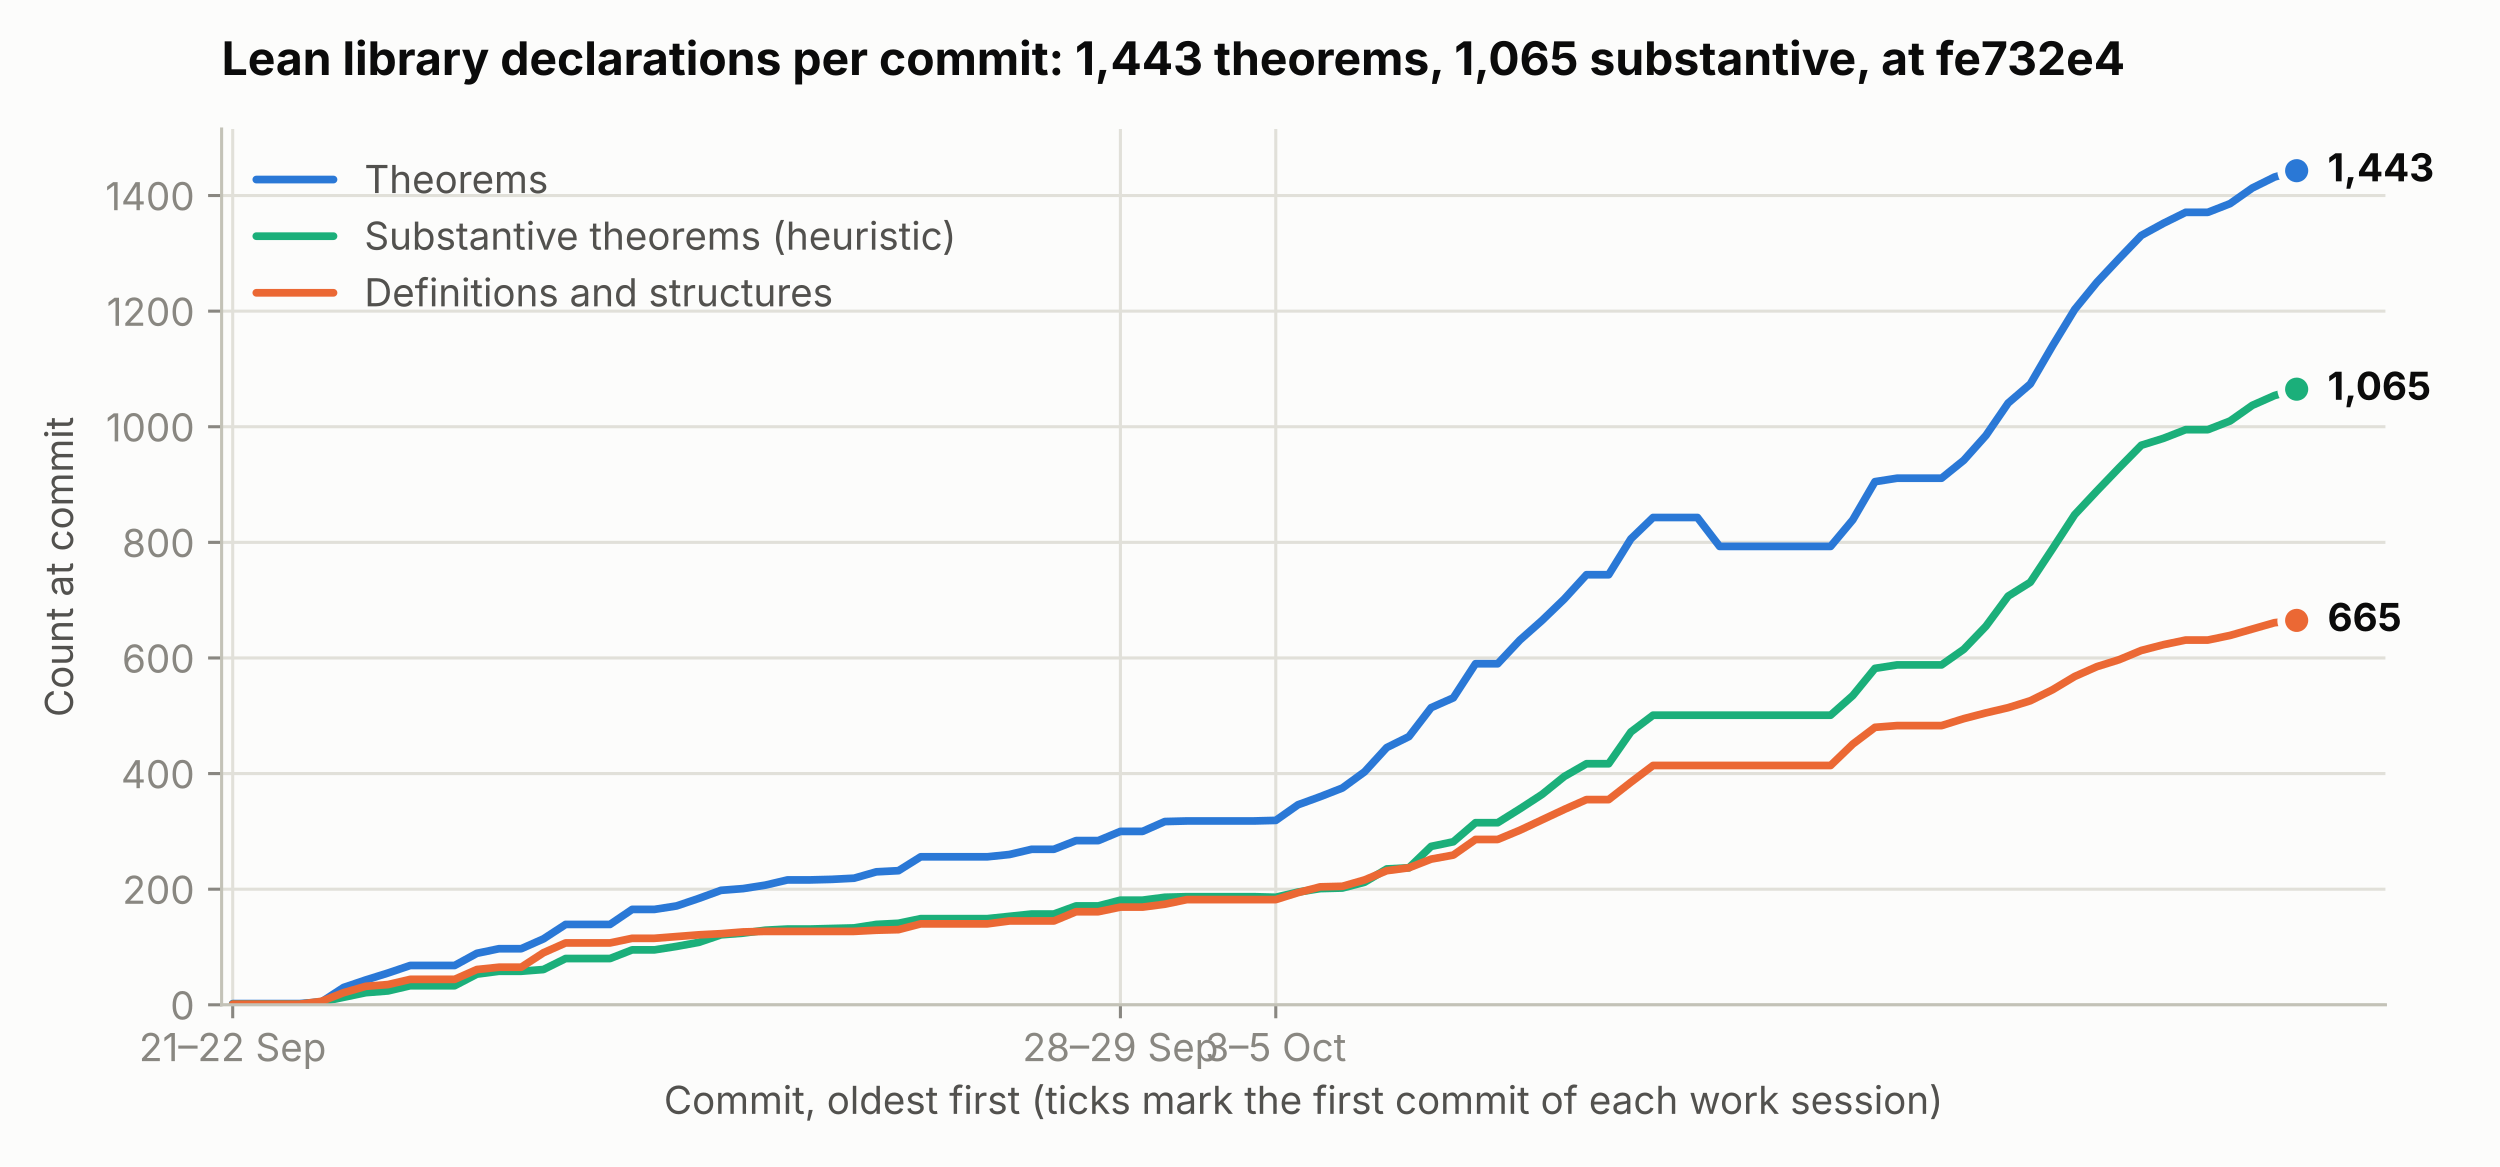
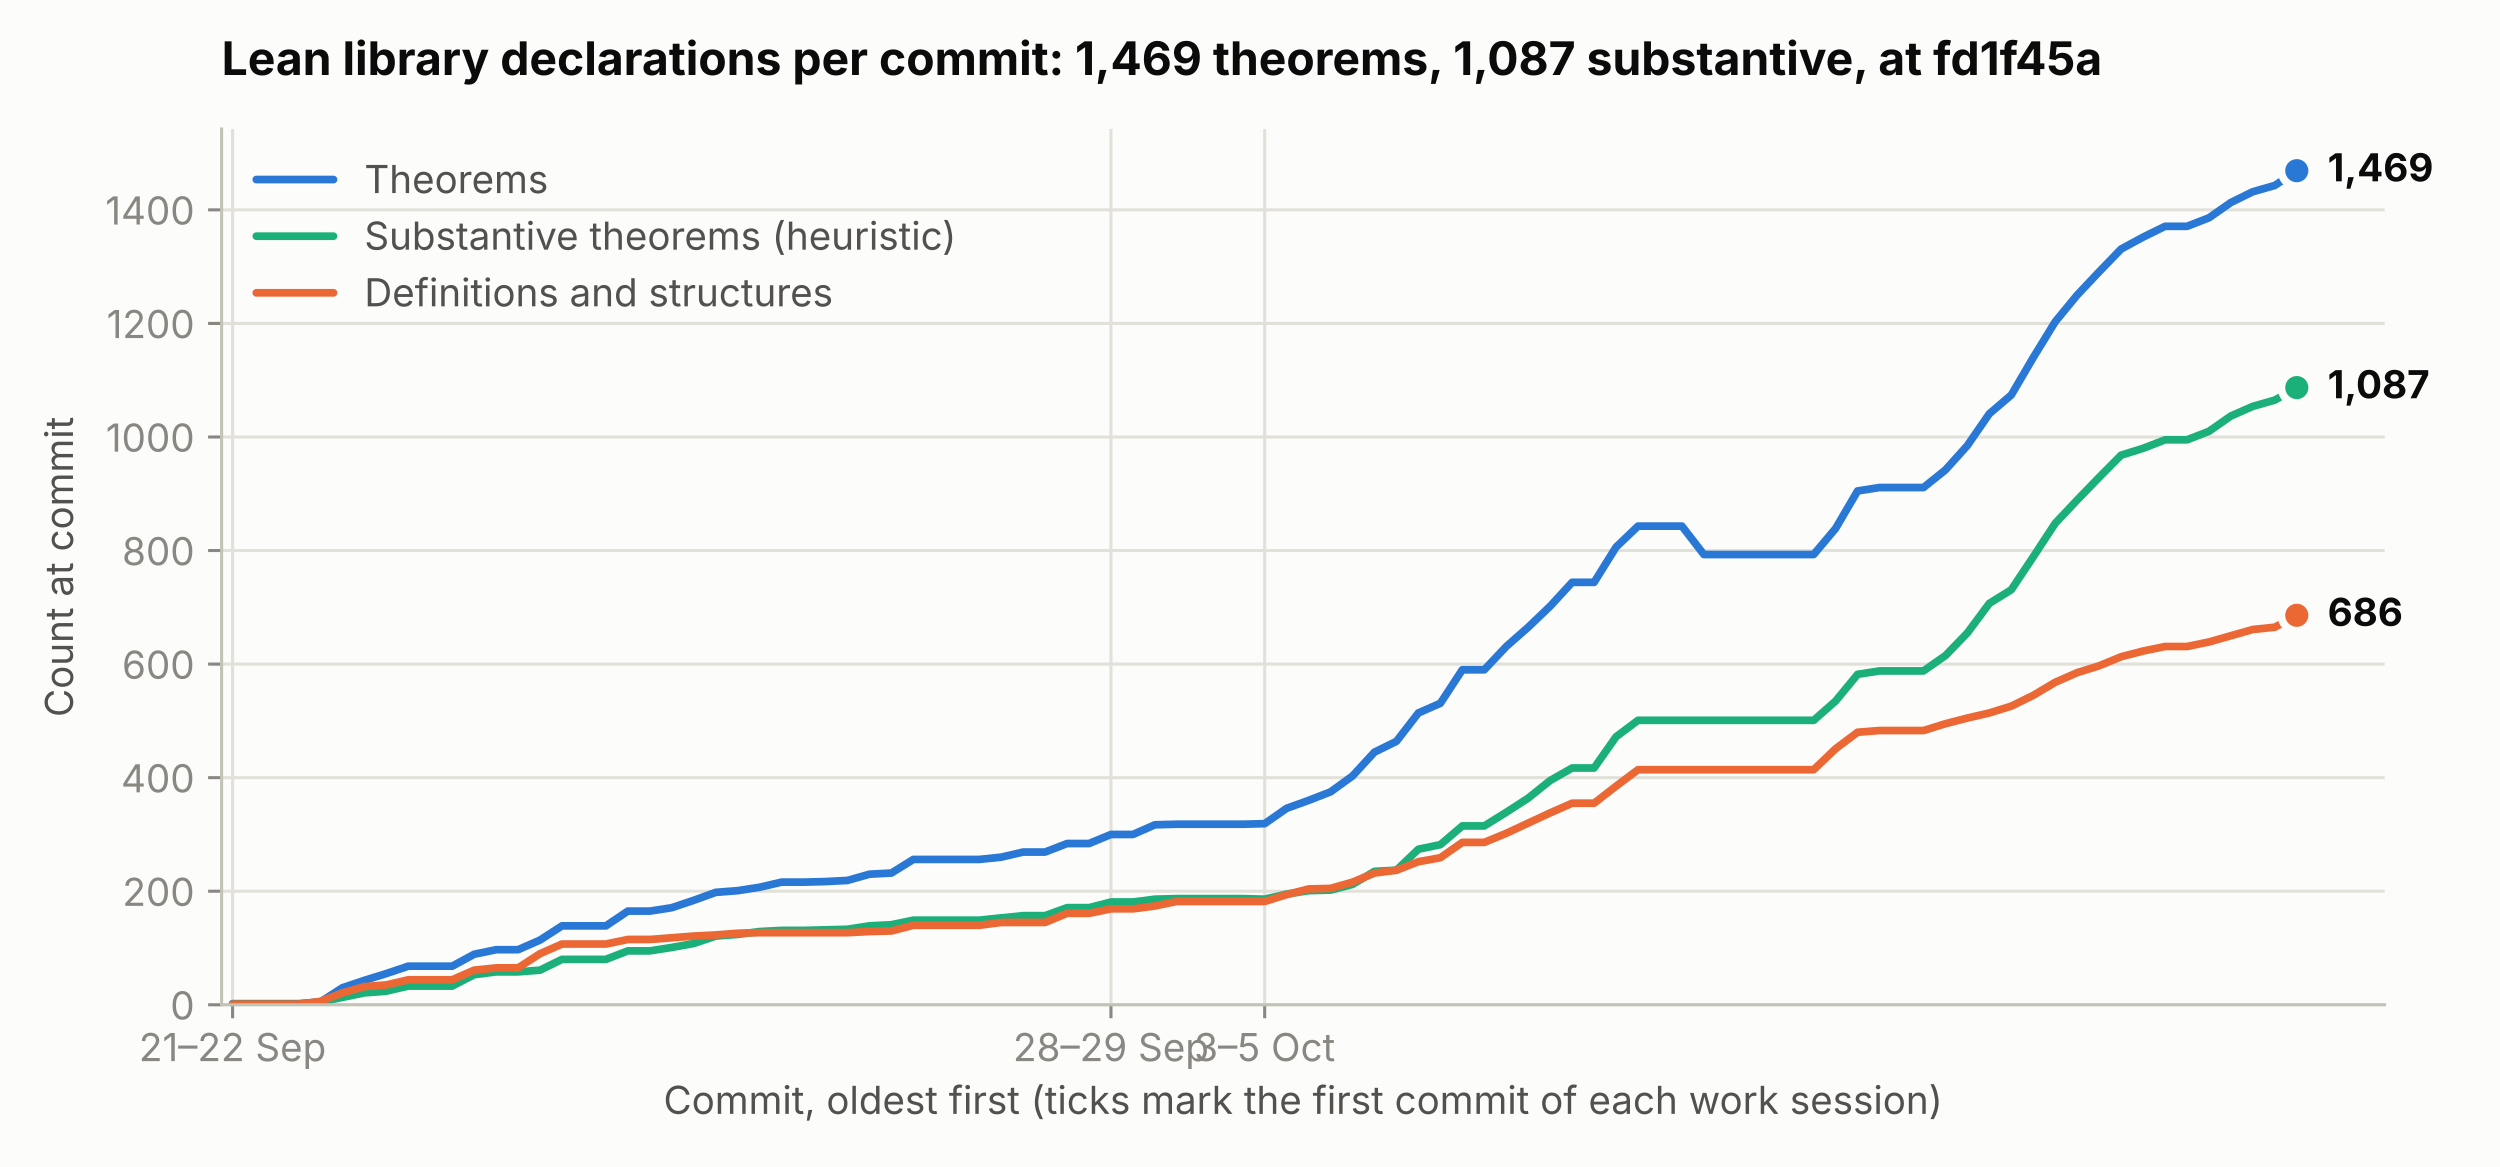
<svg xmlns="http://www.w3.org/2000/svg" xmlns:xlink="http://www.w3.org/1999/xlink" width="648pt" height="302.4pt" viewBox="0 0 648 302.4" version="1.1">
  <defs>
    <style type="text/css">*{stroke-linejoin: round; stroke-linecap: butt}</style>
  </defs>
  <g id="figure_1">
    <g id="patch_1">
      <path d="M 0 302.4 L 648 302.4 L 648 0 L 0 0 z " style="fill: #fcfcfb" />
    </g>
    <g id="axes_1">
      <g id="patch_2">
-         <path d="M 57.44 260.44 L 618.303 260.44 L 618.303 33.44 L 57.44 33.44 z " style="fill: #fcfcfb" />
+         <path d="M 57.44 260.44 L 618.094 260.44 L 618.094 33.44 L 57.44 33.44 z " style="fill: #fcfcfb" />
      </g>
      <g id="matplotlib.axis_1">
        <g id="xtick_1">
          <g id="line2d_1">
-             <path d="M 60.316 260.44 L 60.316 33.44 " clip-path="url(#p4d96515202)" style="fill: none; stroke: #e1e0d9; stroke-width: 0.8; stroke-linecap: square" />
+             <path d="M 60.286 260.44 L 60.286 33.44 " clip-path="url(#pa621a8eeb0)" style="fill: none; stroke: #e1e0d9; stroke-width: 0.8; stroke-linecap: square" />
          </g>
          <g id="line2d_2">
            <defs>
              <path id="m02e6627c96" d="M 0 0 L 0 3.5 " style="stroke: #898781; stroke-width: 0.8" />
            </defs>
            <g>
-               <use xlink:href="#m02e6627c96" x="60.316" y="260.44" style="fill: #898781; stroke: #898781; stroke-width: 0.8" />
+               <use xlink:href="#m02e6627c96" x="60.286" y="260.44" style="fill: #898781; stroke: #898781; stroke-width: 0.8" />
            </g>
          </g>
          <g id="text_1">
-             <text style="font-size: 10px; font-family: 'Inter', 'Helvetica Neue', 'Arial', 'DejaVu Sans', sans-serif; text-anchor: middle; fill: #898781" x="60.316" y="275.038" transform="rotate(-0 60.31622 275.0384)">21–22 Sep</text>
+             <text style="font-size: 10px; font-family: 'Inter', 'Helvetica Neue', 'Arial', 'DejaVu Sans', sans-serif; text-anchor: middle; fill: #898781" x="60.286" y="275.038" transform="rotate(-0 60.28596 275.0384)">21–22 Sep</text>
          </g>
        </g>
        <g id="xtick_2">
          <g id="line2d_3">
-             <path d="M 290.414 260.44 L 290.414 33.44 " clip-path="url(#p4d96515202)" style="fill: none; stroke: #e1e0d9; stroke-width: 0.8; stroke-linecap: square" />
+             <path d="M 287.963 260.44 L 287.963 33.44 " clip-path="url(#pa621a8eeb0)" style="fill: none; stroke: #e1e0d9; stroke-width: 0.8; stroke-linecap: square" />
          </g>
          <g id="line2d_4">
            <g>
-               <use xlink:href="#m02e6627c96" x="290.414" y="260.44" style="fill: #898781; stroke: #898781; stroke-width: 0.8" />
+               <use xlink:href="#m02e6627c96" x="287.963" y="260.44" style="fill: #898781; stroke: #898781; stroke-width: 0.8" />
            </g>
          </g>
          <g id="text_2">
-             <text style="font-size: 10px; font-family: 'Inter', 'Helvetica Neue', 'Arial', 'DejaVu Sans', sans-serif; text-anchor: middle; fill: #898781" x="290.414" y="275.038" transform="rotate(-0 290.4139 275.0384)">28–29 Sep</text>
+             <text style="font-size: 10px; font-family: 'Inter', 'Helvetica Neue', 'Arial', 'DejaVu Sans', sans-serif; text-anchor: middle; fill: #898781" x="287.963" y="275.038" transform="rotate(-0 287.9627 275.0384)">28–29 Sep</text>
          </g>
        </g>
        <g id="xtick_3">
          <g id="line2d_5">
-             <path d="M 330.681 260.44 L 330.681 33.44 " clip-path="url(#p4d96515202)" style="fill: none; stroke: #e1e0d9; stroke-width: 0.8; stroke-linecap: square" />
+             <path d="M 327.806 260.44 L 327.806 33.44 " clip-path="url(#pa621a8eeb0)" style="fill: none; stroke: #e1e0d9; stroke-width: 0.8; stroke-linecap: square" />
          </g>
          <g id="line2d_6">
            <g>
-               <use xlink:href="#m02e6627c96" x="330.681" y="260.44" style="fill: #898781; stroke: #898781; stroke-width: 0.8" />
+               <use xlink:href="#m02e6627c96" x="327.806" y="260.44" style="fill: #898781; stroke: #898781; stroke-width: 0.8" />
            </g>
          </g>
          <g id="text_3">
-             <text style="font-size: 10px; font-family: 'Inter', 'Helvetica Neue', 'Arial', 'DejaVu Sans', sans-serif; text-anchor: middle; fill: #898781" x="330.681" y="275.038" transform="rotate(-0 330.681 275.0384)">3–5 Oct</text>
+             <text style="font-size: 10px; font-family: 'Inter', 'Helvetica Neue', 'Arial', 'DejaVu Sans', sans-serif; text-anchor: middle; fill: #898781" x="327.806" y="275.038" transform="rotate(-0 327.8061 275.0384)">3–5 Oct</text>
          </g>
        </g>
        <g id="text_4">
-           <text style="font-size: 10px; font-family: 'Inter', 'Helvetica Neue', 'Arial', 'DejaVu Sans', sans-serif; text-anchor: middle; fill: #52514e" x="337.872" y="288.717" transform="rotate(-0 337.8715 288.7166)">Commit, oldest first (ticks mark the first commit of each work session)</text>
+           <text style="font-size: 10px; font-family: 'Inter', 'Helvetica Neue', 'Arial', 'DejaVu Sans', sans-serif; text-anchor: middle; fill: #52514e" x="337.767" y="288.717" transform="rotate(-0 337.767 288.7166)">Commit, oldest first (ticks mark the first commit of each work session)</text>
        </g>
      </g>
      <g id="matplotlib.axis_2">
        <g id="ytick_1">
          <g id="line2d_7">
-             <path d="M 57.44 260.44 L 618.303 260.44 " clip-path="url(#p4d96515202)" style="fill: none; stroke: #e1e0d9; stroke-width: 0.8; stroke-linecap: square" />
+             <path d="M 57.44 260.44 L 618.094 260.44 " clip-path="url(#pa621a8eeb0)" style="fill: none; stroke: #e1e0d9; stroke-width: 0.8; stroke-linecap: square" />
          </g>
          <g id="line2d_8">
            <defs>
              <path id="mba09e6026b" d="M 0 0 L -3.5 0 " style="stroke: #898781; stroke-width: 0.8" />
            </defs>
            <g>
              <use xlink:href="#mba09e6026b" x="57.44" y="260.44" style="fill: #898781; stroke: #898781; stroke-width: 0.8" />
            </g>
          </g>
          <g id="text_5">
            <text style="font-size: 10px; font-family: 'Inter', 'Helvetica Neue', 'Arial', 'DejaVu Sans', sans-serif; text-anchor: end; fill: #898781" x="50.44" y="264.239" transform="rotate(-0 50.44 264.2392)">0</text>
          </g>
        </g>
        <g id="ytick_2">
          <g id="line2d_9">
-             <path d="M 57.44 230.475 L 618.303 230.475 " clip-path="url(#p4d96515202)" style="fill: none; stroke: #e1e0d9; stroke-width: 0.8; stroke-linecap: square" />
+             <path d="M 57.44 231.005 L 618.094 231.005 " clip-path="url(#pa621a8eeb0)" style="fill: none; stroke: #e1e0d9; stroke-width: 0.8; stroke-linecap: square" />
          </g>
          <g id="line2d_10">
            <g>
-               <use xlink:href="#mba09e6026b" x="57.44" y="230.475" style="fill: #898781; stroke: #898781; stroke-width: 0.8" />
+               <use xlink:href="#mba09e6026b" x="57.44" y="231.005" style="fill: #898781; stroke: #898781; stroke-width: 0.8" />
            </g>
          </g>
          <g id="text_6">
-             <text style="font-size: 10px; font-family: 'Inter', 'Helvetica Neue', 'Arial', 'DejaVu Sans', sans-serif; text-anchor: end; fill: #898781" x="50.44" y="234.274" transform="rotate(-0 50.44 234.2742)">200</text>
+             <text style="font-size: 10px; font-family: 'Inter', 'Helvetica Neue', 'Arial', 'DejaVu Sans', sans-serif; text-anchor: end; fill: #898781" x="50.44" y="234.805" transform="rotate(-0 50.44 234.8046)">200</text>
          </g>
        </g>
        <g id="ytick_3">
          <g id="line2d_11">
-             <path d="M 57.44 200.51 L 618.303 200.51 " clip-path="url(#p4d96515202)" style="fill: none; stroke: #e1e0d9; stroke-width: 0.8; stroke-linecap: square" />
+             <path d="M 57.44 201.571 L 618.094 201.571 " clip-path="url(#pa621a8eeb0)" style="fill: none; stroke: #e1e0d9; stroke-width: 0.8; stroke-linecap: square" />
          </g>
          <g id="line2d_12">
            <g>
-               <use xlink:href="#mba09e6026b" x="57.44" y="200.51" style="fill: #898781; stroke: #898781; stroke-width: 0.8" />
+               <use xlink:href="#mba09e6026b" x="57.44" y="201.571" style="fill: #898781; stroke: #898781; stroke-width: 0.8" />
            </g>
          </g>
          <g id="text_7">
-             <text style="font-size: 10px; font-family: 'Inter', 'Helvetica Neue', 'Arial', 'DejaVu Sans', sans-serif; text-anchor: end; fill: #898781" x="50.44" y="204.309" transform="rotate(-0 50.44 204.3092)">400</text>
+             <text style="font-size: 10px; font-family: 'Inter', 'Helvetica Neue', 'Arial', 'DejaVu Sans', sans-serif; text-anchor: end; fill: #898781" x="50.44" y="205.37" transform="rotate(-0 50.44 205.3699)">400</text>
          </g>
        </g>
        <g id="ytick_4">
          <g id="line2d_13">
-             <path d="M 57.44 170.545 L 618.303 170.545 " clip-path="url(#p4d96515202)" style="fill: none; stroke: #e1e0d9; stroke-width: 0.8; stroke-linecap: square" />
+             <path d="M 57.44 172.136 L 618.094 172.136 " clip-path="url(#pa621a8eeb0)" style="fill: none; stroke: #e1e0d9; stroke-width: 0.8; stroke-linecap: square" />
          </g>
          <g id="line2d_14">
            <g>
-               <use xlink:href="#mba09e6026b" x="57.44" y="170.545" style="fill: #898781; stroke: #898781; stroke-width: 0.8" />
+               <use xlink:href="#mba09e6026b" x="57.44" y="172.136" style="fill: #898781; stroke: #898781; stroke-width: 0.8" />
            </g>
          </g>
          <g id="text_8">
-             <text style="font-size: 10px; font-family: 'Inter', 'Helvetica Neue', 'Arial', 'DejaVu Sans', sans-serif; text-anchor: end; fill: #898781" x="50.44" y="174.344" transform="rotate(-0 50.44 174.3442)">600</text>
+             <text style="font-size: 10px; font-family: 'Inter', 'Helvetica Neue', 'Arial', 'DejaVu Sans', sans-serif; text-anchor: end; fill: #898781" x="50.44" y="175.935" transform="rotate(-0 50.44 175.9353)">600</text>
          </g>
        </g>
        <g id="ytick_5">
          <g id="line2d_15">
-             <path d="M 57.44 140.58 L 618.303 140.58 " clip-path="url(#p4d96515202)" style="fill: none; stroke: #e1e0d9; stroke-width: 0.8; stroke-linecap: square" />
+             <path d="M 57.44 142.701 L 618.094 142.701 " clip-path="url(#pa621a8eeb0)" style="fill: none; stroke: #e1e0d9; stroke-width: 0.8; stroke-linecap: square" />
          </g>
          <g id="line2d_16">
            <g>
-               <use xlink:href="#mba09e6026b" x="57.44" y="140.58" style="fill: #898781; stroke: #898781; stroke-width: 0.8" />
+               <use xlink:href="#mba09e6026b" x="57.44" y="142.701" style="fill: #898781; stroke: #898781; stroke-width: 0.8" />
            </g>
          </g>
          <g id="text_9">
-             <text style="font-size: 10px; font-family: 'Inter', 'Helvetica Neue', 'Arial', 'DejaVu Sans', sans-serif; text-anchor: end; fill: #898781" x="50.44" y="144.379" transform="rotate(-0 50.44 144.3791)">800</text>
+             <text style="font-size: 10px; font-family: 'Inter', 'Helvetica Neue', 'Arial', 'DejaVu Sans', sans-serif; text-anchor: end; fill: #898781" x="50.44" y="146.501" transform="rotate(-0 50.44 146.5006)">800</text>
          </g>
        </g>
        <g id="ytick_6">
          <g id="line2d_17">
-             <path d="M 57.44 110.615 L 618.303 110.615 " clip-path="url(#p4d96515202)" style="fill: none; stroke: #e1e0d9; stroke-width: 0.8; stroke-linecap: square" />
+             <path d="M 57.44 113.267 L 618.094 113.267 " clip-path="url(#pa621a8eeb0)" style="fill: none; stroke: #e1e0d9; stroke-width: 0.8; stroke-linecap: square" />
          </g>
          <g id="line2d_18">
            <g>
-               <use xlink:href="#mba09e6026b" x="57.44" y="110.615" style="fill: #898781; stroke: #898781; stroke-width: 0.8" />
+               <use xlink:href="#mba09e6026b" x="57.44" y="113.267" style="fill: #898781; stroke: #898781; stroke-width: 0.8" />
            </g>
          </g>
          <g id="text_10">
-             <text style="font-size: 10px; font-family: 'Inter', 'Helvetica Neue', 'Arial', 'DejaVu Sans', sans-serif; text-anchor: end; fill: #898781" x="50.44" y="114.414" transform="rotate(-0 50.44 114.4141)">1000</text>
+             <text style="font-size: 10px; font-family: 'Inter', 'Helvetica Neue', 'Arial', 'DejaVu Sans', sans-serif; text-anchor: end; fill: #898781" x="50.44" y="117.066" transform="rotate(-0 50.44 117.066)">1000</text>
          </g>
        </g>
        <g id="ytick_7">
          <g id="line2d_19">
-             <path d="M 57.44 80.65 L 618.303 80.65 " clip-path="url(#p4d96515202)" style="fill: none; stroke: #e1e0d9; stroke-width: 0.8; stroke-linecap: square" />
+             <path d="M 57.44 83.832 L 618.094 83.832 " clip-path="url(#pa621a8eeb0)" style="fill: none; stroke: #e1e0d9; stroke-width: 0.8; stroke-linecap: square" />
          </g>
          <g id="line2d_20">
            <g>
-               <use xlink:href="#mba09e6026b" x="57.44" y="80.65" style="fill: #898781; stroke: #898781; stroke-width: 0.8" />
+               <use xlink:href="#mba09e6026b" x="57.44" y="83.832" style="fill: #898781; stroke: #898781; stroke-width: 0.8" />
            </g>
          </g>
          <g id="text_11">
-             <text style="font-size: 10px; font-family: 'Inter', 'Helvetica Neue', 'Arial', 'DejaVu Sans', sans-serif; text-anchor: end; fill: #898781" x="50.44" y="84.449" transform="rotate(-0 50.44 84.44911)">1200</text>
+             <text style="font-size: 10px; font-family: 'Inter', 'Helvetica Neue', 'Arial', 'DejaVu Sans', sans-serif; text-anchor: end; fill: #898781" x="50.44" y="87.631" transform="rotate(-0 50.44 87.63134)">1200</text>
          </g>
        </g>
        <g id="ytick_8">
          <g id="line2d_21">
-             <path d="M 57.44 50.685 L 618.303 50.685 " clip-path="url(#p4d96515202)" style="fill: none; stroke: #e1e0d9; stroke-width: 0.8; stroke-linecap: square" />
+             <path d="M 57.44 54.397 L 618.094 54.397 " clip-path="url(#pa621a8eeb0)" style="fill: none; stroke: #e1e0d9; stroke-width: 0.8; stroke-linecap: square" />
          </g>
          <g id="line2d_22">
            <g>
-               <use xlink:href="#mba09e6026b" x="57.44" y="50.685" style="fill: #898781; stroke: #898781; stroke-width: 0.8" />
+               <use xlink:href="#mba09e6026b" x="57.44" y="54.397" style="fill: #898781; stroke: #898781; stroke-width: 0.8" />
            </g>
          </g>
          <g id="text_12">
-             <text style="font-size: 10px; font-family: 'Inter', 'Helvetica Neue', 'Arial', 'DejaVu Sans', sans-serif; text-anchor: end; fill: #898781" x="50.44" y="54.484" transform="rotate(-0 50.44 54.48409)">1400</text>
+             <text style="font-size: 10px; font-family: 'Inter', 'Helvetica Neue', 'Arial', 'DejaVu Sans', sans-serif; text-anchor: end; fill: #898781" x="50.44" y="58.197" transform="rotate(-0 50.44 58.19669)">1400</text>
          </g>
        </g>
        <g id="text_13">
          <text style="font-size: 10px; font-family: 'Inter', 'Helvetica Neue', 'Arial', 'DejaVu Sans', sans-serif; text-anchor: middle; fill: #52514e" x="18.91" y="146.94" transform="rotate(-90 18.91031 146.94)">Count at commit</text>
        </g>
      </g>
      <g id="line2d_23">
-         <path d="M 60.316 260.14 L 66.069 260.14 L 71.821 260.14 L 77.574 260.14 L 83.326 259.691 L 89.078 255.945 L 94.831 253.998 L 100.583 252.2 L 106.336 250.252 L 112.088 250.252 L 117.841 250.252 L 123.593 247.106 L 129.346 245.907 L 135.098 245.907 L 140.85 243.36 L 146.603 239.614 L 152.355 239.614 L 158.108 239.614 L 163.86 235.719 L 169.613 235.719 L 175.365 234.82 L 181.117 232.872 L 186.87 230.775 L 192.622 230.325 L 198.375 229.426 L 204.127 228.078 L 209.88 228.078 L 215.632 227.928 L 221.385 227.628 L 227.137 225.98 L 232.889 225.681 L 238.642 222.085 L 244.394 222.085 L 250.147 222.085 L 255.899 222.085 L 261.652 221.485 L 267.404 220.137 L 273.157 220.137 L 278.909 217.89 L 284.661 217.89 L 290.414 215.492 L 296.166 215.492 L 301.919 212.945 L 307.671 212.796 L 313.424 212.796 L 319.176 212.796 L 324.929 212.796 L 330.681 212.646 L 336.433 208.601 L 342.186 206.503 L 347.938 204.256 L 353.691 200.06 L 359.443 193.768 L 365.196 190.921 L 370.948 183.43 L 376.701 180.883 L 382.453 172.043 L 388.205 172.043 L 393.958 165.9 L 399.71 160.806 L 405.463 155.263 L 411.215 148.97 L 416.968 148.97 L 422.72 139.681 L 428.472 134.137 L 434.225 134.137 L 439.977 134.137 L 445.73 141.629 L 451.482 141.629 L 457.235 141.629 L 462.987 141.629 L 468.74 141.629 L 474.492 141.629 L 480.244 134.737 L 485.997 124.848 L 491.749 123.949 L 497.502 123.949 L 503.254 123.949 L 509.007 119.305 L 514.759 112.862 L 520.512 104.472 L 526.264 99.528 L 532.016 89.639 L 537.769 80.2 L 543.521 73.159 L 549.274 67.016 L 555.026 61.023 L 560.779 57.876 L 566.531 55.03 L 572.284 55.03 L 578.036 52.782 L 583.788 48.737 L 589.541 45.89 L 595.293 44.242 " clip-path="url(#p4d96515202)" style="fill: none; stroke: #2a78d6; stroke-width: 2; stroke-linecap: round" />
+         <path d="M 60.286 260.146 L 65.978 260.146 L 71.67 260.146 L 77.362 260.146 L 83.054 259.704 L 88.746 256.025 L 94.437 254.112 L 100.129 252.345 L 105.821 250.432 L 111.513 250.432 L 117.205 250.432 L 122.897 247.342 L 128.589 246.164 L 134.281 246.164 L 139.973 243.662 L 145.665 239.983 L 151.357 239.983 L 157.049 239.983 L 162.74 236.156 L 168.432 236.156 L 174.124 235.273 L 179.816 233.36 L 185.508 231.3 L 191.2 230.858 L 196.892 229.975 L 202.584 228.651 L 208.276 228.651 L 213.968 228.503 L 219.66 228.209 L 225.352 226.59 L 231.043 226.296 L 236.735 222.764 L 242.427 222.764 L 248.119 222.764 L 253.811 222.764 L 259.503 222.175 L 265.195 220.85 L 270.887 220.85 L 276.579 218.643 L 282.271 218.643 L 287.963 216.288 L 293.655 216.288 L 299.347 213.786 L 305.038 213.639 L 310.73 213.639 L 316.422 213.639 L 322.114 213.639 L 327.806 213.492 L 333.498 209.518 L 339.19 207.458 L 344.882 205.25 L 350.574 201.129 L 356.266 194.948 L 361.958 192.152 L 367.65 184.793 L 373.341 182.291 L 379.033 173.608 L 384.725 173.608 L 390.417 167.574 L 396.109 162.57 L 401.801 157.124 L 407.493 150.943 L 413.185 150.943 L 418.877 141.818 L 424.569 136.373 L 430.261 136.373 L 435.953 136.373 L 441.644 143.732 L 447.336 143.732 L 453.028 143.732 L 458.72 143.732 L 464.412 143.732 L 470.104 143.732 L 475.796 136.962 L 481.488 127.248 L 487.18 126.365 L 492.872 126.365 L 498.564 126.365 L 504.256 121.803 L 509.947 115.474 L 515.639 107.233 L 521.331 102.376 L 527.023 92.663 L 532.715 83.391 L 538.407 76.473 L 544.099 70.439 L 549.791 64.552 L 555.483 61.462 L 561.175 58.665 L 566.867 58.665 L 572.559 56.458 L 578.25 52.484 L 583.942 49.688 L 589.634 48.069 L 595.326 44.243 " clip-path="url(#pa621a8eeb0)" style="fill: none; stroke: #2a78d6; stroke-width: 2; stroke-linecap: round" />
      </g>
      <g id="line2d_24">
        <defs>
          <path id="m0a6db412ab" d="M 0 4 C 1.061 4 2.078 3.579 2.828 2.828 C 3.579 2.078 4 1.061 4 0 C 4 -1.061 3.579 -2.078 2.828 -2.828 C 2.078 -3.579 1.061 -4 0 -4 C -1.061 -4 -2.078 -3.579 -2.828 -2.828 C -3.579 -2.078 -4 -1.061 -4 0 C -4 1.061 -3.579 2.078 -2.828 2.828 C -2.078 3.579 -1.061 4 0 4 z " style="stroke: #fcfcfb; stroke-width: 2" />
        </defs>
-         <g clip-path="url(#p4d96515202)">
-           <use xlink:href="#m0a6db412ab" x="595.293" y="44.242" style="fill: #2a78d6; stroke: #fcfcfb; stroke-width: 2" />
+         <g clip-path="url(#pa621a8eeb0)">
+           <use xlink:href="#m0a6db412ab" x="595.326" y="44.243" style="fill: #2a78d6; stroke: #fcfcfb; stroke-width: 2" />
        </g>
      </g>
      <g id="line2d_25">
-         <path d="M 60.316 260.29 L 66.069 260.29 L 71.821 260.29 L 77.574 260.29 L 83.326 259.691 L 89.078 258.492 L 94.831 257.294 L 100.583 256.844 L 106.336 255.496 L 112.088 255.496 L 117.841 255.496 L 123.593 252.499 L 129.346 251.75 L 135.098 251.75 L 140.85 251.301 L 146.603 248.454 L 152.355 248.454 L 158.108 248.454 L 163.86 246.207 L 169.613 246.207 L 175.365 245.308 L 181.117 244.259 L 186.87 242.311 L 192.622 241.862 L 198.375 241.113 L 204.127 240.813 L 209.88 240.813 L 215.632 240.663 L 221.385 240.513 L 227.137 239.614 L 232.889 239.315 L 238.642 238.116 L 244.394 238.116 L 250.147 238.116 L 255.899 238.116 L 261.652 237.517 L 267.404 236.917 L 273.157 236.917 L 278.909 234.82 L 284.661 234.82 L 290.414 233.322 L 296.166 233.322 L 301.919 232.573 L 307.671 232.423 L 313.424 232.423 L 319.176 232.423 L 324.929 232.423 L 330.681 232.573 L 336.433 231.224 L 342.186 230.325 L 347.938 230.175 L 353.691 228.677 L 359.443 225.231 L 365.196 224.931 L 370.948 219.388 L 376.701 218.189 L 382.453 213.245 L 388.205 213.245 L 393.958 209.649 L 399.71 205.904 L 405.463 201.259 L 411.215 197.963 L 416.968 197.963 L 422.72 189.723 L 428.472 185.378 L 434.225 185.378 L 439.977 185.378 L 445.73 185.378 L 451.482 185.378 L 457.235 185.378 L 462.987 185.378 L 468.74 185.378 L 474.492 185.378 L 480.244 180.284 L 485.997 173.242 L 491.749 172.343 L 497.502 172.343 L 503.254 172.343 L 509.007 168.298 L 514.759 162.305 L 520.512 154.514 L 526.264 150.918 L 532.016 142.228 L 537.769 133.388 L 543.521 127.245 L 549.274 121.252 L 555.026 115.409 L 560.779 113.611 L 566.531 111.364 L 572.284 111.364 L 578.036 109.117 L 583.788 105.071 L 589.541 102.524 L 595.293 100.876 " clip-path="url(#p4d96515202)" style="fill: none; stroke: #1baf7a; stroke-width: 2; stroke-linecap: round" />
+         <path d="M 60.286 260.293 L 65.978 260.293 L 71.67 260.293 L 77.362 260.293 L 83.054 259.704 L 88.746 258.527 L 94.437 257.349 L 100.129 256.908 L 105.821 255.583 L 111.513 255.583 L 117.205 255.583 L 122.897 252.64 L 128.589 251.904 L 134.281 251.904 L 139.973 251.462 L 145.665 248.666 L 151.357 248.666 L 157.049 248.666 L 162.74 246.459 L 168.432 246.459 L 174.124 245.576 L 179.816 244.545 L 185.508 242.632 L 191.2 242.191 L 196.892 241.455 L 202.584 241.16 L 208.276 241.16 L 213.968 241.013 L 219.66 240.866 L 225.352 239.983 L 231.043 239.689 L 236.735 238.511 L 242.427 238.511 L 248.119 238.511 L 253.811 238.511 L 259.503 237.922 L 265.195 237.334 L 270.887 237.334 L 276.579 235.273 L 282.271 235.273 L 287.963 233.802 L 293.655 233.802 L 299.347 233.066 L 305.038 232.919 L 310.73 232.919 L 316.422 232.919 L 322.114 232.919 L 327.806 233.066 L 333.498 231.741 L 339.19 230.858 L 344.882 230.711 L 350.574 229.239 L 356.266 225.854 L 361.958 225.56 L 367.65 220.115 L 373.341 218.937 L 379.033 214.08 L 384.725 214.08 L 390.417 210.548 L 396.109 206.869 L 401.801 202.307 L 407.493 199.069 L 413.185 199.069 L 418.877 190.974 L 424.569 186.706 L 430.261 186.706 L 435.953 186.706 L 441.644 186.706 L 447.336 186.706 L 453.028 186.706 L 458.72 186.706 L 464.412 186.706 L 470.104 186.706 L 475.796 181.702 L 481.488 174.785 L 487.18 173.902 L 492.872 173.902 L 498.564 173.902 L 504.256 169.928 L 509.947 164.042 L 515.639 156.389 L 521.331 152.856 L 527.023 144.32 L 532.715 135.637 L 538.407 129.603 L 544.099 123.716 L 549.791 117.976 L 555.483 116.21 L 561.175 114.003 L 566.867 114.003 L 572.559 111.795 L 578.25 107.821 L 583.942 105.319 L 589.634 103.701 L 595.326 100.463 " clip-path="url(#pa621a8eeb0)" style="fill: none; stroke: #1baf7a; stroke-width: 2; stroke-linecap: round" />
      </g>
      <g id="line2d_26">
        <defs>
          <path id="m3a7581996c" d="M 0 4 C 1.061 4 2.078 3.579 2.828 2.828 C 3.579 2.078 4 1.061 4 0 C 4 -1.061 3.579 -2.078 2.828 -2.828 C 2.078 -3.579 1.061 -4 0 -4 C -1.061 -4 -2.078 -3.579 -2.828 -2.828 C -3.579 -2.078 -4 -1.061 -4 0 C -4 1.061 -3.579 2.078 -2.828 2.828 C -2.078 3.579 -1.061 4 0 4 z " style="stroke: #fcfcfb; stroke-width: 2" />
        </defs>
-         <g clip-path="url(#p4d96515202)">
-           <use xlink:href="#m3a7581996c" x="595.293" y="100.876" style="fill: #1baf7a; stroke: #fcfcfb; stroke-width: 2" />
+         <g clip-path="url(#pa621a8eeb0)">
+           <use xlink:href="#m3a7581996c" x="595.326" y="100.463" style="fill: #1baf7a; stroke: #fcfcfb; stroke-width: 2" />
        </g>
      </g>
      <g id="line2d_27">
-         <path d="M 60.316 260.29 L 66.069 260.29 L 71.821 260.29 L 77.574 260.29 L 83.326 259.541 L 89.078 257.294 L 94.831 255.646 L 100.583 255.196 L 106.336 253.848 L 112.088 253.848 L 117.841 253.848 L 123.593 251.301 L 129.346 250.701 L 135.098 250.701 L 140.85 246.956 L 146.603 244.409 L 152.355 244.409 L 158.108 244.409 L 163.86 243.21 L 169.613 243.21 L 175.365 242.761 L 181.117 242.311 L 186.87 242.012 L 192.622 241.562 L 198.375 241.412 L 204.127 241.412 L 209.88 241.412 L 215.632 241.412 L 221.385 241.412 L 227.137 241.113 L 232.889 240.963 L 238.642 239.464 L 244.394 239.464 L 250.147 239.464 L 255.899 239.464 L 261.652 238.715 L 267.404 238.715 L 273.157 238.715 L 278.909 236.318 L 284.661 236.318 L 290.414 235.12 L 296.166 235.12 L 301.919 234.37 L 307.671 233.172 L 313.424 233.172 L 319.176 233.172 L 324.929 233.172 L 330.681 233.172 L 336.433 231.374 L 342.186 229.876 L 347.938 229.726 L 353.691 228.078 L 359.443 225.681 L 365.196 224.931 L 370.948 222.684 L 376.701 221.635 L 382.453 217.59 L 388.205 217.59 L 393.958 215.193 L 399.71 212.496 L 405.463 209.799 L 411.215 207.252 L 416.968 207.252 L 422.72 202.757 L 428.472 198.412 L 434.225 198.412 L 439.977 198.412 L 445.73 198.412 L 451.482 198.412 L 457.235 198.412 L 462.987 198.412 L 468.74 198.412 L 474.492 198.412 L 480.244 192.869 L 485.997 188.524 L 491.749 188.074 L 497.502 188.074 L 503.254 188.074 L 509.007 186.277 L 514.759 184.778 L 520.512 183.43 L 526.264 181.632 L 532.016 178.785 L 537.769 175.339 L 543.521 172.792 L 549.274 170.994 L 555.026 168.597 L 560.779 167.099 L 566.531 165.9 L 572.284 165.9 L 578.036 164.702 L 583.788 163.054 L 589.541 161.406 L 595.293 160.806 " clip-path="url(#p4d96515202)" style="fill: none; stroke: #eb6834; stroke-width: 2; stroke-linecap: round" />
+         <path d="M 60.286 260.293 L 65.978 260.293 L 71.67 260.293 L 77.362 260.293 L 83.054 259.557 L 88.746 257.349 L 94.437 255.73 L 100.129 255.289 L 105.821 253.964 L 111.513 253.964 L 117.205 253.964 L 122.897 251.462 L 128.589 250.874 L 134.281 250.874 L 139.973 247.194 L 145.665 244.692 L 151.357 244.692 L 157.049 244.692 L 162.74 243.515 L 168.432 243.515 L 174.124 243.074 L 179.816 242.632 L 185.508 242.338 L 191.2 241.896 L 196.892 241.749 L 202.584 241.749 L 208.276 241.749 L 213.968 241.749 L 219.66 241.749 L 225.352 241.455 L 231.043 241.307 L 236.735 239.836 L 242.427 239.836 L 248.119 239.836 L 253.811 239.836 L 259.503 239.1 L 265.195 239.1 L 270.887 239.1 L 276.579 236.745 L 282.271 236.745 L 287.963 235.568 L 293.655 235.568 L 299.347 234.832 L 305.038 233.654 L 310.73 233.654 L 316.422 233.654 L 322.114 233.654 L 327.806 233.654 L 333.498 231.888 L 339.19 230.417 L 344.882 230.269 L 350.574 228.651 L 356.266 226.296 L 361.958 225.56 L 367.65 223.352 L 373.341 222.322 L 379.033 218.348 L 384.725 218.348 L 390.417 215.994 L 396.109 213.345 L 401.801 210.695 L 407.493 208.194 L 413.185 208.194 L 418.877 203.778 L 424.569 199.51 L 430.261 199.51 L 435.953 199.51 L 441.644 199.51 L 447.336 199.51 L 453.028 199.51 L 458.72 199.51 L 464.412 199.51 L 470.104 199.51 L 475.796 194.065 L 481.488 189.797 L 487.18 189.355 L 492.872 189.355 L 498.564 189.355 L 504.256 187.589 L 509.947 186.118 L 515.639 184.793 L 521.331 183.027 L 527.023 180.231 L 532.715 176.846 L 538.407 174.344 L 544.099 172.578 L 549.791 170.223 L 555.483 168.751 L 561.175 167.574 L 566.867 167.574 L 572.559 166.396 L 578.25 164.777 L 583.942 163.158 L 589.634 162.57 L 595.326 159.479 " clip-path="url(#pa621a8eeb0)" style="fill: none; stroke: #eb6834; stroke-width: 2; stroke-linecap: round" />
      </g>
      <g id="line2d_28">
        <defs>
          <path id="mdf5fe9879e" d="M 0 4 C 1.061 4 2.078 3.579 2.828 2.828 C 3.579 2.078 4 1.061 4 0 C 4 -1.061 3.579 -2.078 2.828 -2.828 C 2.078 -3.579 1.061 -4 0 -4 C -1.061 -4 -2.078 -3.579 -2.828 -2.828 C -3.579 -2.078 -4 -1.061 -4 0 C -4 1.061 -3.579 2.078 -2.828 2.828 C -2.078 3.579 -1.061 4 0 4 z " style="stroke: #fcfcfb; stroke-width: 2" />
        </defs>
-         <g clip-path="url(#p4d96515202)">
-           <use xlink:href="#mdf5fe9879e" x="595.293" y="160.806" style="fill: #eb6834; stroke: #fcfcfb; stroke-width: 2" />
+         <g clip-path="url(#pa621a8eeb0)">
+           <use xlink:href="#mdf5fe9879e" x="595.326" y="159.479" style="fill: #eb6834; stroke: #fcfcfb; stroke-width: 2" />
        </g>
      </g>
      <g id="patch_3">
        <path d="M 57.44 260.44 L 57.44 33.44 " style="fill: none; stroke: #c3c2b7; stroke-width: 0.8; stroke-linejoin: miter; stroke-linecap: square" />
      </g>
      <g id="patch_4">
-         <path d="M 57.44 260.44 L 618.303 260.44 " style="fill: none; stroke: #c3c2b7; stroke-width: 0.8; stroke-linejoin: miter; stroke-linecap: square" />
+         <path d="M 57.44 260.44 L 618.094 260.44 " style="fill: none; stroke: #c3c2b7; stroke-width: 0.8; stroke-linejoin: miter; stroke-linecap: square" />
      </g>
      <g id="text_14">
-         <text style="font-weight: 700; font-size: 10px; font-family: 'Inter', 'Helvetica Neue', 'Arial', 'DejaVu Sans', sans-serif; text-anchor: start; fill: #0b0b0b" x="603.293" y="47.002" transform="rotate(-0 603.2933 47.00176)">1,443</text>
+         <text style="font-weight: 700; font-size: 10px; font-family: 'Inter', 'Helvetica Neue', 'Arial', 'DejaVu Sans', sans-serif; text-anchor: start; fill: #0b0b0b" x="603.326" y="47.002" transform="rotate(-0 603.3262 47.00189)">1,469</text>
      </g>
      <g id="text_15">
-         <text style="font-weight: 700; font-size: 10px; font-family: 'Inter', 'Helvetica Neue', 'Arial', 'DejaVu Sans', sans-serif; text-anchor: start; fill: #0b0b0b" x="603.293" y="103.636" transform="rotate(-0 603.2933 103.6356)">1,065</text>
+         <text style="font-weight: 700; font-size: 10px; font-family: 'Inter', 'Helvetica Neue', 'Arial', 'DejaVu Sans', sans-serif; text-anchor: start; fill: #0b0b0b" x="603.326" y="103.222" transform="rotate(-0 603.3262 103.2221)">1,087</text>
      </g>
      <g id="text_16">
-         <text style="font-weight: 700; font-size: 10px; font-family: 'Inter', 'Helvetica Neue', 'Arial', 'DejaVu Sans', sans-serif; text-anchor: start; fill: #0b0b0b" x="603.293" y="163.566" transform="rotate(-0 603.2933 163.5657)">665</text>
+         <text style="font-weight: 700; font-size: 10px; font-family: 'Inter', 'Helvetica Neue', 'Arial', 'DejaVu Sans', sans-serif; text-anchor: start; fill: #0b0b0b" x="603.326" y="162.239" transform="rotate(-0 603.3262 162.2385)">686</text>
      </g>
      <g id="text_17">
-         <text style="font-weight: 700; font-size: 12px; font-family: 'Inter', 'Helvetica Neue', 'Arial', 'DejaVu Sans', sans-serif; text-anchor: start; fill: #0b0b0b" x="57.44" y="19.44" transform="rotate(-0 57.44 19.44)">Lean library declarations per commit: 1,443 theorems, 1,065 substantive, at fe732e4</text>
+         <text style="font-weight: 700; font-size: 12px; font-family: 'Inter', 'Helvetica Neue', 'Arial', 'DejaVu Sans', sans-serif; text-anchor: start; fill: #0b0b0b" x="57.44" y="19.44" transform="rotate(-0 57.44 19.44)">Lean library declarations per commit: 1,469 theorems, 1,087 substantive, at fd1f45a</text>
      </g>
      <g id="legend_1">
        <g id="line2d_29">
          <path d="M 66.44 46.538 L 76.44 46.538 L 86.44 46.538 " style="fill: none; stroke: #2a78d6; stroke-width: 2; stroke-linecap: round" />
        </g>
        <g id="text_18">
          <text style="font-size: 10px; font-family: 'Inter', 'Helvetica Neue', 'Arial', 'DejaVu Sans', sans-serif; text-anchor: start; fill: #52514e" x="94.44" y="50.038" transform="rotate(-0 94.44 50.03844)">Theorems</text>
        </g>
        <g id="line2d_30">
          <path d="M 66.44 61.217 L 76.44 61.217 L 86.44 61.217 " style="fill: none; stroke: #1baf7a; stroke-width: 2; stroke-linecap: round" />
        </g>
        <g id="text_19">
          <text style="font-size: 10px; font-family: 'Inter', 'Helvetica Neue', 'Arial', 'DejaVu Sans', sans-serif; text-anchor: start; fill: #52514e" x="94.44" y="64.717" transform="rotate(-0 94.44 64.71656)">Substantive theorems (heuristic)</text>
        </g>
        <g id="line2d_31">
          <path d="M 66.44 75.895 L 76.44 75.895 L 86.44 75.895 " style="fill: none; stroke: #eb6834; stroke-width: 2; stroke-linecap: round" />
        </g>
        <g id="text_20">
          <text style="font-size: 10px; font-family: 'Inter', 'Helvetica Neue', 'Arial', 'DejaVu Sans', sans-serif; text-anchor: start; fill: #52514e" x="94.44" y="79.395" transform="rotate(-0 94.44 79.39469)">Definitions and structures</text>
        </g>
      </g>
    </g>
  </g>
  <defs>
-     <clipPath id="p4d96515202">
-       <rect x="57.44" y="33.44" width="560.863" height="227" />
+     <clipPath id="pa621a8eeb0">
+       <rect x="57.44" y="33.44" width="560.654" height="227" />
    </clipPath>
  </defs>
</svg>
